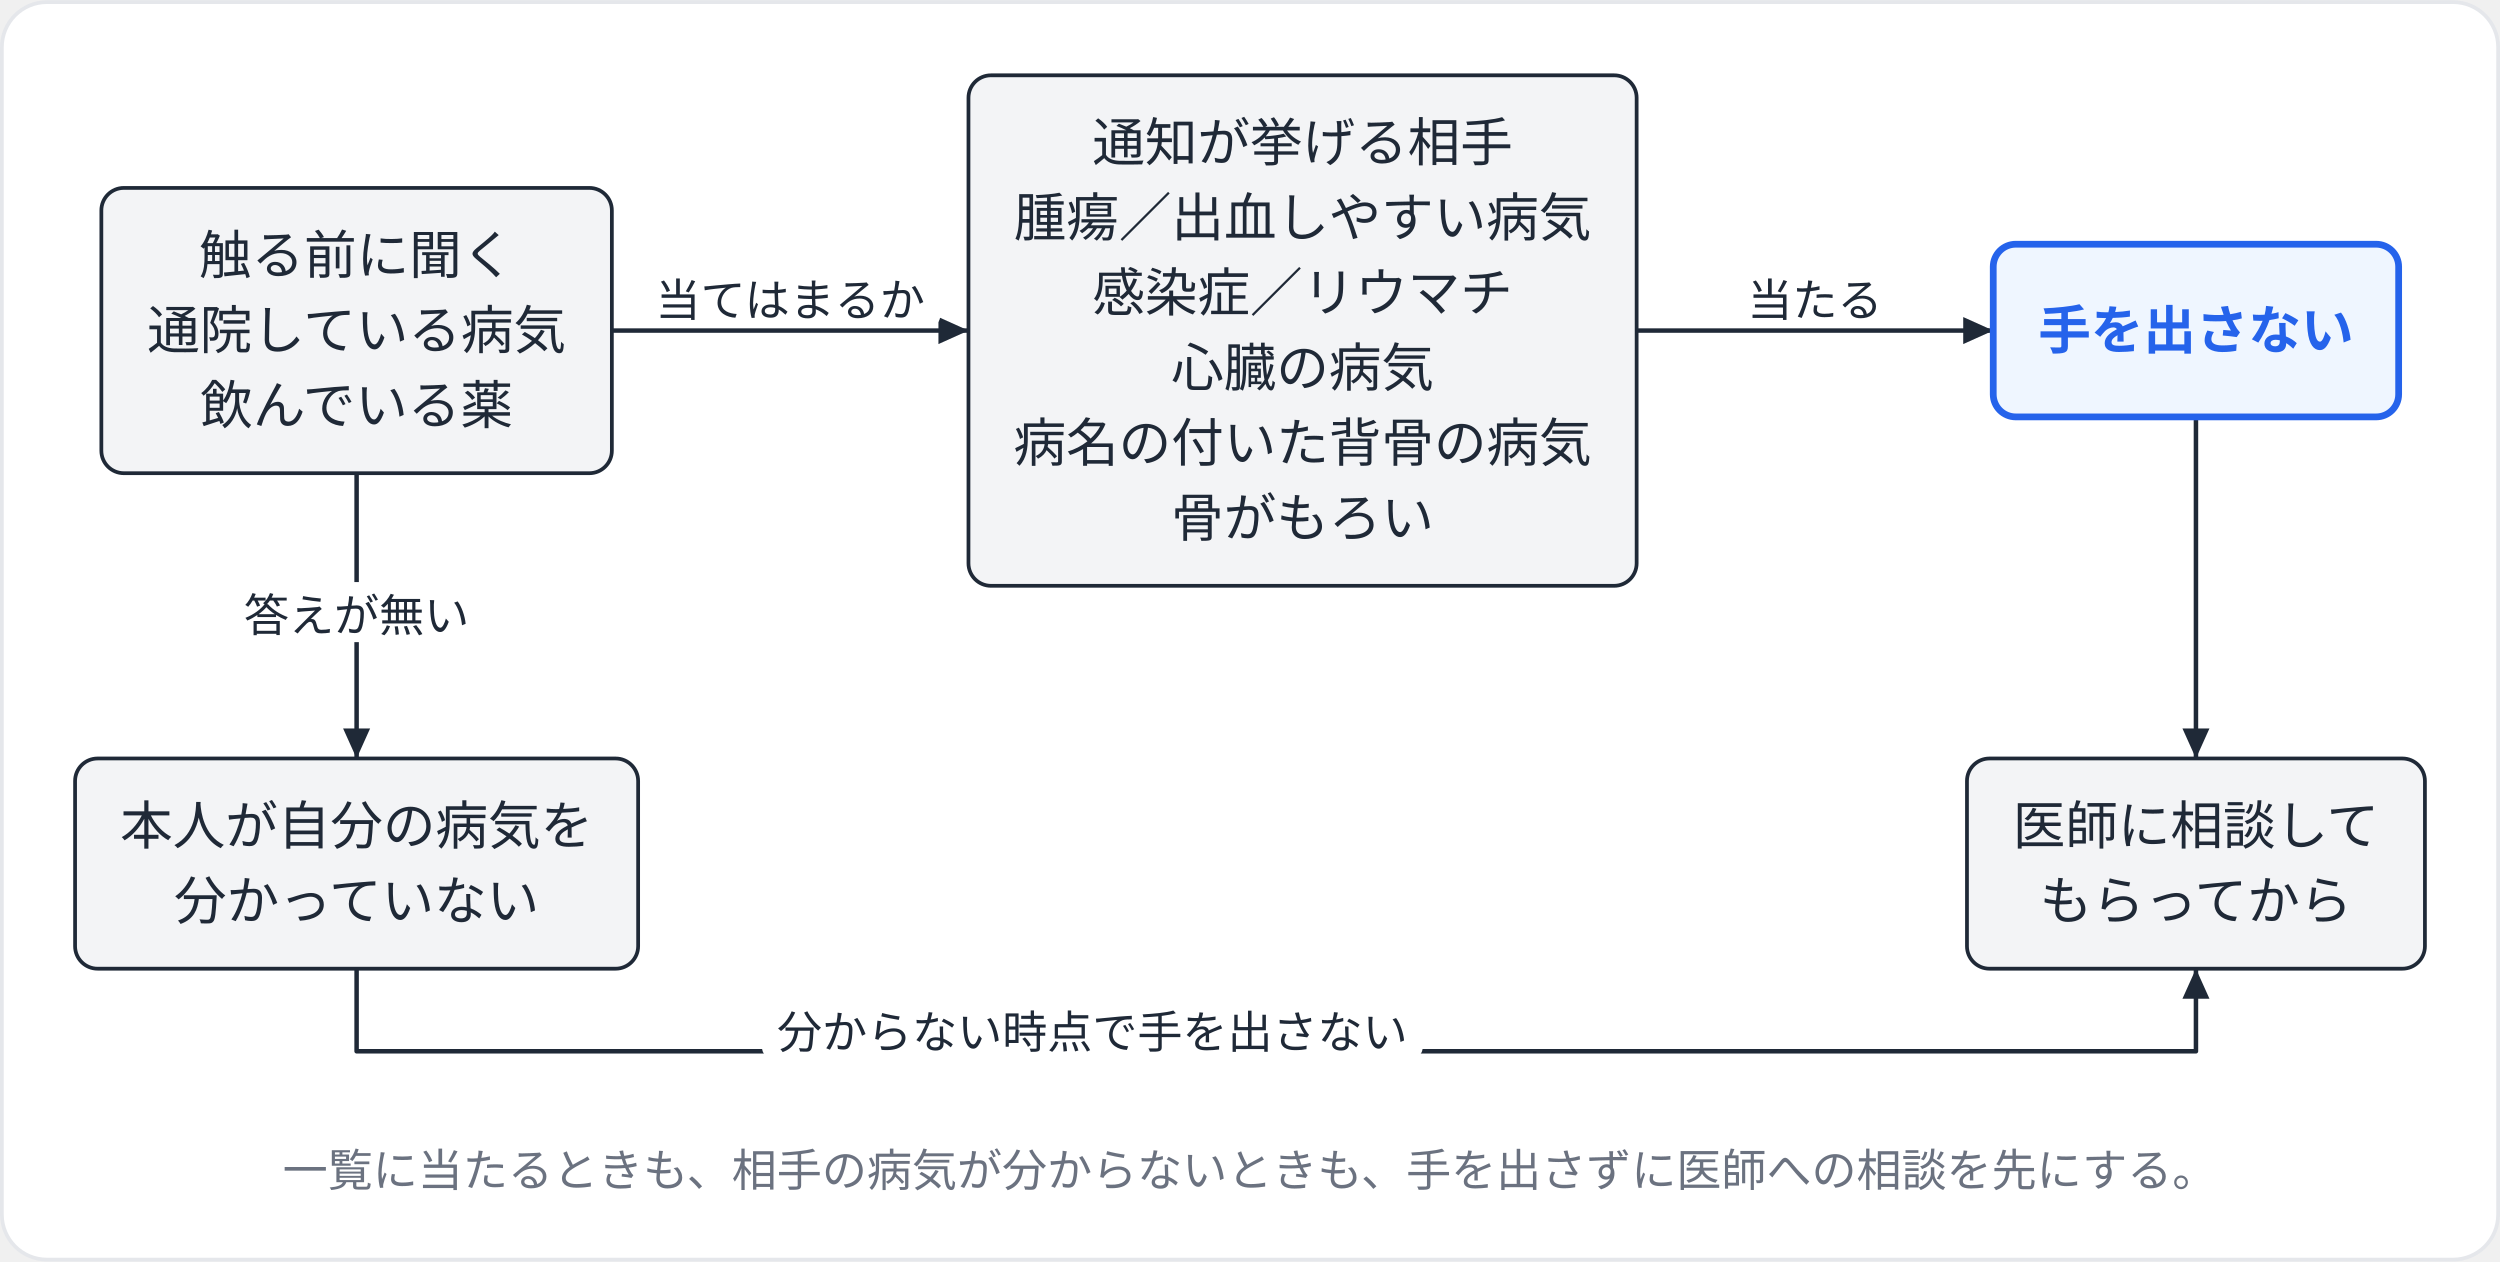
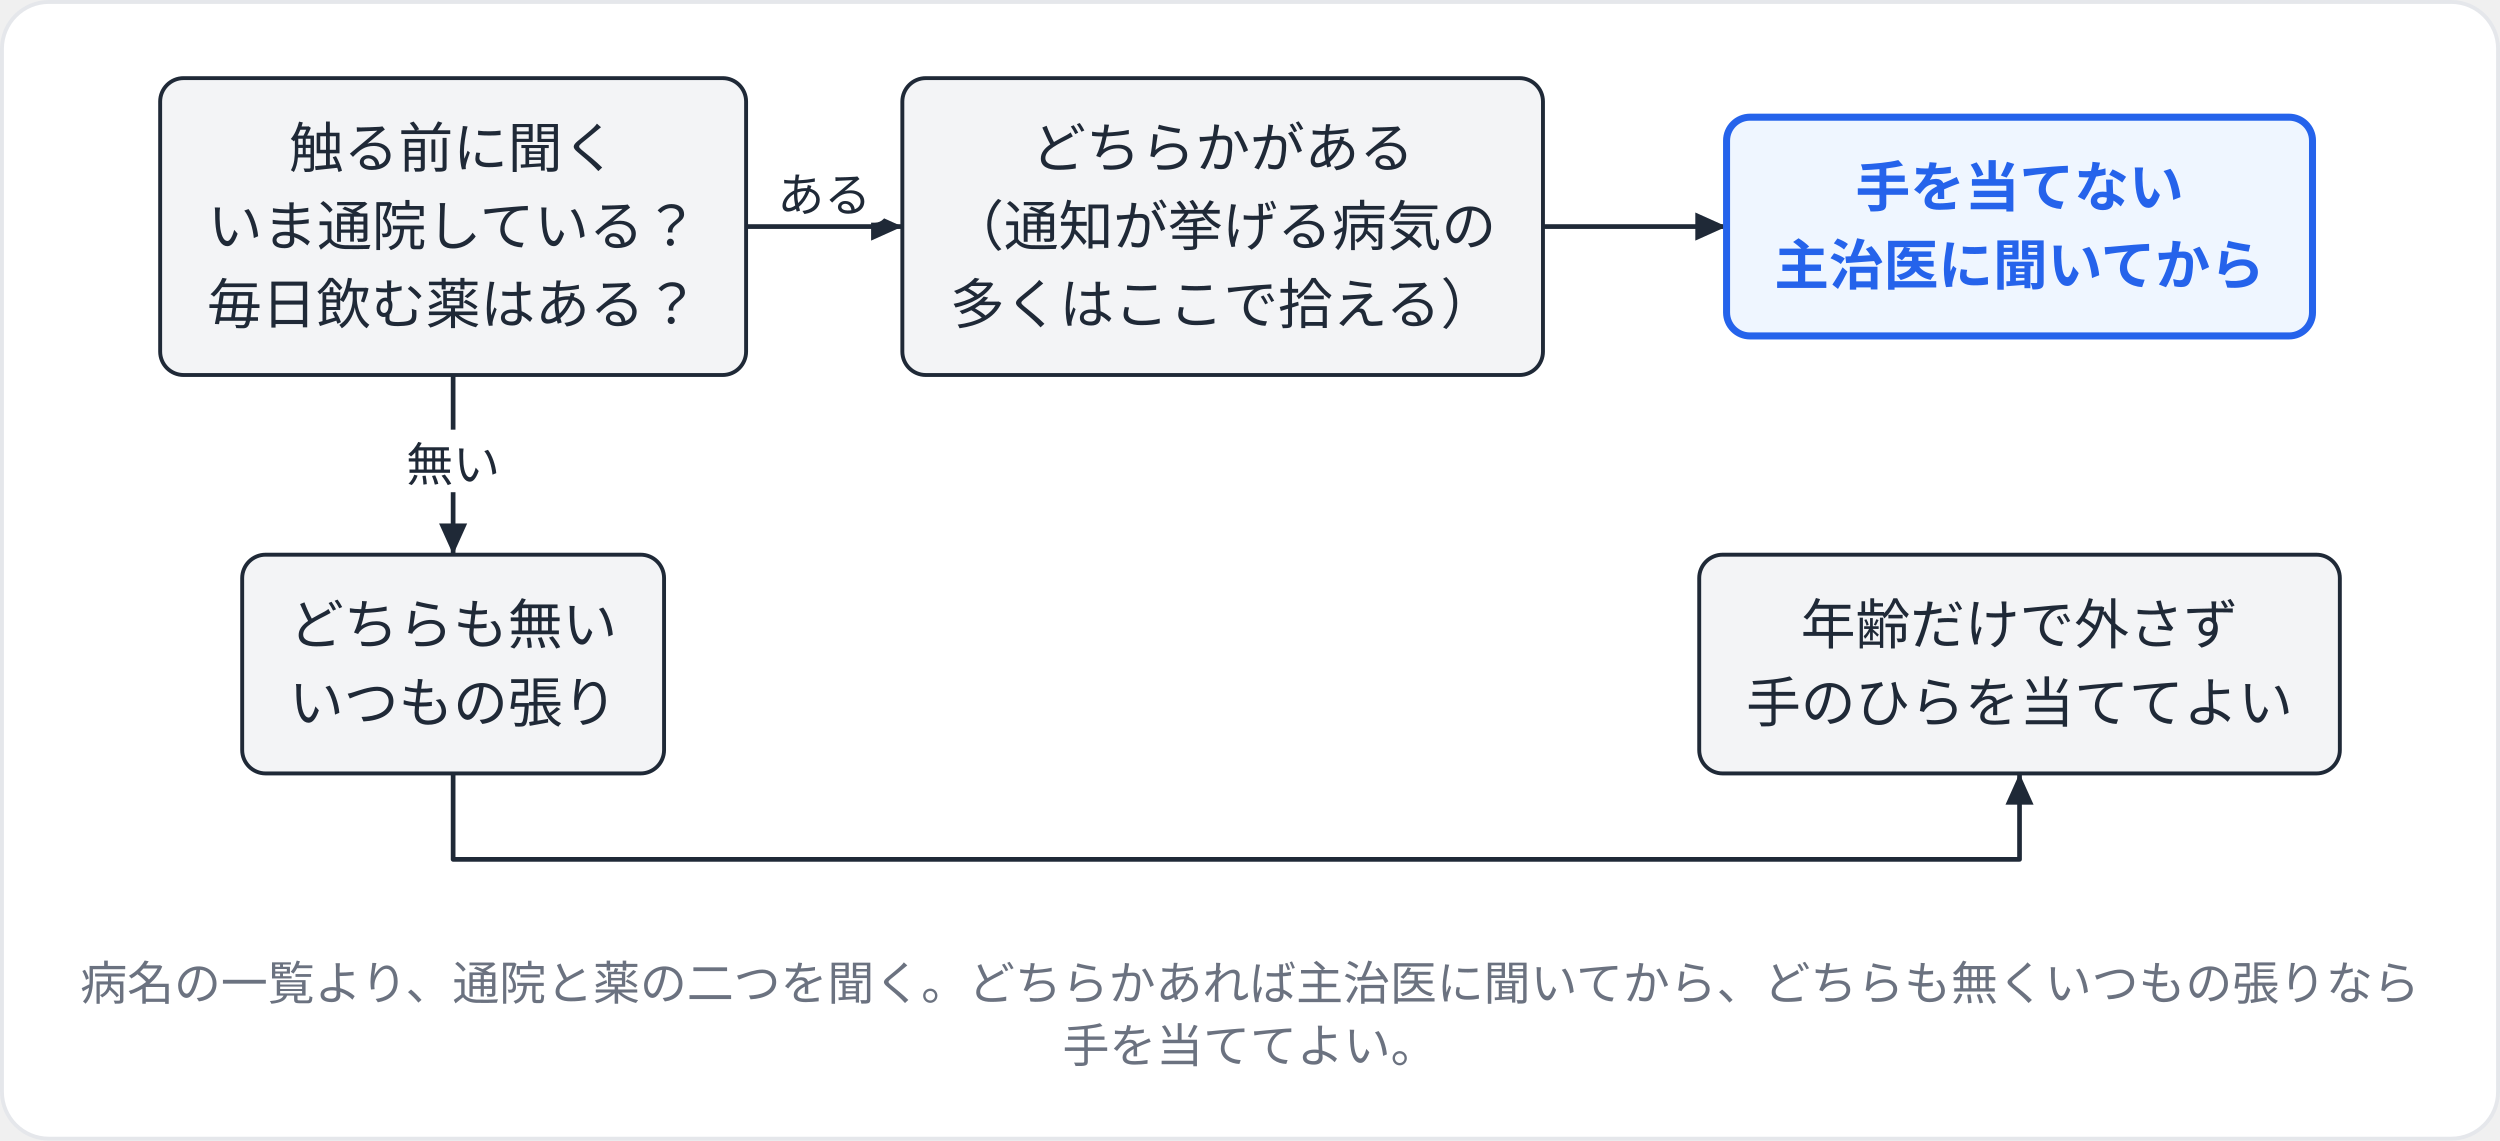
- <svg xmlns="http://www.w3.org/2000/svg" width="640" height="323" viewBox="0 0 666 336" role="img">
-   <rect x="0.5" y="0.5" width="665" height="335" rx="12" fill="#ffffff" stroke="#e5e7eb" stroke-width="1" />
-   <g transform="translate(20 20)">
-     <polyline points="143,68 238,68" fill="none" stroke="#1f2937" stroke-width="1.2" stroke-linejoin="round" />
-     <polygon points="238,68 230,71.6 230,64.4" fill="#1f2937" />
-     <polyline points="416,68 511,68" fill="none" stroke="#1f2937" stroke-width="1.2" stroke-linejoin="round" />
-     <polygon points="511,68 503,71.6 503,64.4" fill="#1f2937" />
-     <polyline points="75,106 75,182" fill="none" stroke="#1f2937" stroke-width="1.2" stroke-linejoin="round" />
-     <polygon points="75,182 71.4,174 78.6,174" fill="#1f2937" />
-     <polyline points="75,238 75,260 565,260 565,238" fill="none" stroke="#1f2937" stroke-width="1.2" stroke-linejoin="round" />
-     <polygon points="565,238 568.6,246 561.4,246" fill="#1f2937" />
-     <polyline points="565,91 565,182" fill="none" stroke="#1f2937" stroke-width="1.2" stroke-linejoin="round" />
-     <polygon points="565,182 561.4,174 568.6,174" fill="#1f2937" />
-     <rect x="7" y="30" width="136" height="76" rx="6" fill="#f3f4f6" stroke="#1f2937" stroke-width="1" />
-     <text x="75" y="52.9" font-family="Hiragino Sans, Hiragino Kaku Gothic ProN, Noto Sans JP, Yu Gothic, Meiryo, sans-serif" font-size="14" fill="#1f2937" text-anchor="middle">触る前に聞く</text>
-     <text x="75" y="72.9" font-family="Hiragino Sans, Hiragino Kaku Gothic ProN, Noto Sans JP, Yu Gothic, Meiryo, sans-serif" font-size="14" fill="#1f2937" text-anchor="middle">通院している病気</text>
-     <text x="75" y="92.9" font-family="Hiragino Sans, Hiragino Kaku Gothic ProN, Noto Sans JP, Yu Gothic, Meiryo, sans-serif" font-size="14" fill="#1f2937" text-anchor="middle">飲んでいる薬</text>
-     <rect x="238" y="0" width="178" height="136" rx="6" fill="#f3f4f6" stroke="#1f2937" stroke-width="1" />
-     <text x="327" y="22.9" font-family="Hiragino Sans, Hiragino Kaku Gothic ProN, Noto Sans JP, Yu Gothic, Meiryo, sans-serif" font-size="14" fill="#1f2937" text-anchor="middle">通知が挙げる相手</text>
-     <text x="327" y="42.9" font-family="Hiragino Sans, Hiragino Kaku Gothic ProN, Noto Sans JP, Yu Gothic, Meiryo, sans-serif" font-size="14" fill="#1f2937" text-anchor="middle">腫瘍／出血しやすい病気</text>
-     <text x="327" y="62.9" font-family="Hiragino Sans, Hiragino Kaku Gothic ProN, Noto Sans JP, Yu Gothic, Meiryo, sans-serif" font-size="14" fill="#1f2937" text-anchor="middle">感染症／リウマチ</text>
-     <text x="327" y="82.9" font-family="Hiragino Sans, Hiragino Kaku Gothic ProN, Noto Sans JP, Yu Gothic, Meiryo, sans-serif" font-size="14" fill="#1f2937" text-anchor="middle">心臓の病気</text>
-     <text x="327" y="102.9" font-family="Hiragino Sans, Hiragino Kaku Gothic ProN, Noto Sans JP, Yu Gothic, Meiryo, sans-serif" font-size="14" fill="#1f2937" text-anchor="middle">病名の付いた背骨の病気</text>
-     <text x="327" y="122.9" font-family="Hiragino Sans, Hiragino Kaku Gothic ProN, Noto Sans JP, Yu Gothic, Meiryo, sans-serif" font-size="14" fill="#1f2937" text-anchor="middle">骨がもろい</text>
-     <rect x="511" y="45" width="108" height="46" rx="6" fill="#eff6ff" stroke="#2563eb" stroke-width="1.8" />
-     <text x="565" y="72.9" font-family="Hiragino Sans, Hiragino Kaku Gothic ProN, Noto Sans JP, Yu Gothic, Meiryo, sans-serif" font-size="14" fill="#2563eb" text-anchor="middle" font-weight="600">手を出さない</text>
-     <rect x="0" y="182" width="150" height="56" rx="6" fill="#f3f4f6" stroke="#1f2937" stroke-width="1" />
-     <text x="75" y="204.9" font-family="Hiragino Sans, Hiragino Kaku Gothic ProN, Noto Sans JP, Yu Gothic, Meiryo, sans-serif" font-size="14" fill="#1f2937" text-anchor="middle">本人が自分の病気を</text>
-     <text x="75" y="224.9" font-family="Hiragino Sans, Hiragino Kaku Gothic ProN, Noto Sans JP, Yu Gothic, Meiryo, sans-serif" font-size="14" fill="#1f2937" text-anchor="middle">分かっていない</text>
-     <rect x="504" y="182" width="122" height="56" rx="6" fill="#f3f4f6" stroke="#1f2937" stroke-width="1" />
-     <text x="565" y="204.9" font-family="Hiragino Sans, Hiragino Kaku Gothic ProN, Noto Sans JP, Yu Gothic, Meiryo, sans-serif" font-size="14" fill="#1f2937" text-anchor="middle">医師に相談して</text>
-     <text x="565" y="224.9" font-family="Hiragino Sans, Hiragino Kaku Gothic ProN, Noto Sans JP, Yu Gothic, Meiryo, sans-serif" font-size="14" fill="#1f2937" text-anchor="middle">もらってから</text>
-     <rect x="150.5" y="51" width="80" height="16" rx="3" fill="#ffffff" />
-     <text x="190.5" y="64.2" font-family="Hiragino Sans, Hiragino Kaku Gothic ProN, Noto Sans JP, Yu Gothic, Meiryo, sans-serif" font-size="12" fill="#1f2937" text-anchor="middle">当てはまるか</text>
-     <rect x="441.5" y="51" width="44" height="16" rx="3" fill="#ffffff" />
-     <text x="463.5" y="64.2" font-family="Hiragino Sans, Hiragino Kaku Gothic ProN, Noto Sans JP, Yu Gothic, Meiryo, sans-serif" font-size="12" fill="#1f2937" text-anchor="middle">当たる</text>
-     <rect x="41" y="135" width="68" height="16" rx="3" fill="#ffffff" />
-     <text x="75" y="148.2" font-family="Hiragino Sans, Hiragino Kaku Gothic ProN, Noto Sans JP, Yu Gothic, Meiryo, sans-serif" font-size="12" fill="#1f2937" text-anchor="middle">答えが無い</text>
-     <rect x="183" y="246" width="176" height="16" rx="3" fill="#ffffff" />
-     <text x="271" y="259.2" font-family="Hiragino Sans, Hiragino Kaku Gothic ProN, Noto Sans JP, Yu Gothic, Meiryo, sans-serif" font-size="12" fill="#1f2937" text-anchor="middle">分からない時点で手を出さない</text>
+ <svg xmlns="http://www.w3.org/2000/svg" width="640" height="292" viewBox="0 0 640 292" role="img">
+   <rect x="0.5" y="0.5" width="639" height="291" rx="12" fill="#ffffff" stroke="#e5e7eb" stroke-width="1" />
+   <g transform="translate(41 20)">
+     <polyline points="150,38 190,38" fill="none" stroke="#1f2937" stroke-width="1.2" stroke-linejoin="round" />
+     <polygon points="190,38 182,41.6 182,34.4" fill="#1f2937" />
+     <polyline points="354,38 401,38" fill="none" stroke="#1f2937" stroke-width="1.2" stroke-linejoin="round" />
+     <polygon points="401,38 393,41.6 393,34.4" fill="#1f2937" />
+     <polyline points="75,76 75,122" fill="none" stroke="#1f2937" stroke-width="1.2" stroke-linejoin="round" />
+     <polygon points="75,122 71.4,114 78.6,114" fill="#1f2937" />
+     <polyline points="75,178 75,200 476,200 476,178" fill="none" stroke="#1f2937" stroke-width="1.2" stroke-linejoin="round" />
+     <polygon points="476,178 479.6,186 472.4,186" fill="#1f2937" />
+     <rect x="0" y="0" width="150" height="76" rx="6" fill="#f3f4f6" stroke="#1f2937" stroke-width="1" />
+     <text x="75" y="22.9" font-family="Hiragino Sans, Hiragino Kaku Gothic ProN, Noto Sans JP, Yu Gothic, Meiryo, sans-serif" font-size="14" fill="#1f2937" text-anchor="middle">触る前に聞く</text>
+     <text x="75" y="42.9" font-family="Hiragino Sans, Hiragino Kaku Gothic ProN, Noto Sans JP, Yu Gothic, Meiryo, sans-serif" font-size="14" fill="#1f2937" text-anchor="middle">いま通院している？</text>
+     <text x="75" y="62.9" font-family="Hiragino Sans, Hiragino Kaku Gothic ProN, Noto Sans JP, Yu Gothic, Meiryo, sans-serif" font-size="14" fill="#1f2937" text-anchor="middle">毎日飲む薬はある？</text>
+     <rect x="190" y="0" width="164" height="76" rx="6" fill="#f3f4f6" stroke="#1f2937" stroke-width="1" />
+     <text x="272" y="22.9" font-family="Hiragino Sans, Hiragino Kaku Gothic ProN, Noto Sans JP, Yu Gothic, Meiryo, sans-serif" font-size="14" fill="#1f2937" text-anchor="middle">どちらかがある</text>
+     <text x="272" y="42.9" font-family="Hiragino Sans, Hiragino Kaku Gothic ProN, Noto Sans JP, Yu Gothic, Meiryo, sans-serif" font-size="14" fill="#1f2937" text-anchor="middle">（通知が挙げる病気の</text>
+     <text x="272" y="62.9" font-family="Hiragino Sans, Hiragino Kaku Gothic ProN, Noto Sans JP, Yu Gothic, Meiryo, sans-serif" font-size="14" fill="#1f2937" text-anchor="middle">多くはここで拾える）</text>
+     <rect x="401" y="10" width="150" height="56" rx="6" fill="#eff6ff" stroke="#2563eb" stroke-width="1.8" />
+     <text x="476" y="32.9" font-family="Hiragino Sans, Hiragino Kaku Gothic ProN, Noto Sans JP, Yu Gothic, Meiryo, sans-serif" font-size="14" fill="#2563eb" text-anchor="middle" font-weight="600">手を当てない</text>
+     <text x="476" y="52.9" font-family="Hiragino Sans, Hiragino Kaku Gothic ProN, Noto Sans JP, Yu Gothic, Meiryo, sans-serif" font-size="14" fill="#2563eb" text-anchor="middle" font-weight="600">主治医に聞いてから</text>
+     <rect x="21" y="122" width="108" height="56" rx="6" fill="#f3f4f6" stroke="#1f2937" stroke-width="1" />
+     <text x="75" y="144.9" font-family="Hiragino Sans, Hiragino Kaku Gothic ProN, Noto Sans JP, Yu Gothic, Meiryo, sans-serif" font-size="14" fill="#1f2937" text-anchor="middle">どちらも無い</text>
+     <text x="75" y="164.9" font-family="Hiragino Sans, Hiragino Kaku Gothic ProN, Noto Sans JP, Yu Gothic, Meiryo, sans-serif" font-size="14" fill="#1f2937" text-anchor="middle">いつもの張り</text>
+     <rect x="394" y="122" width="164" height="56" rx="6" fill="#f3f4f6" stroke="#1f2937" stroke-width="1" />
+     <text x="476" y="144.9" font-family="Hiragino Sans, Hiragino Kaku Gothic ProN, Noto Sans JP, Yu Gothic, Meiryo, sans-serif" font-size="14" fill="#1f2937" text-anchor="middle">年齢だけで外さず</text>
+     <text x="476" y="164.9" font-family="Hiragino Sans, Hiragino Kaku Gothic ProN, Noto Sans JP, Yu Gothic, Meiryo, sans-serif" font-size="14" fill="#1f2937" text-anchor="middle">手のひらを当ててよい</text>
+     <rect x="154" y="21" width="32" height="16" rx="3" fill="#ffffff" />
+     <text x="170" y="34.2" font-family="Hiragino Sans, Hiragino Kaku Gothic ProN, Noto Sans JP, Yu Gothic, Meiryo, sans-serif" font-size="12" fill="#1f2937" text-anchor="middle">ある</text>
+     <rect x="59" y="90" width="32" height="16" rx="3" fill="#ffffff" />
+     <text x="75" y="103.2" font-family="Hiragino Sans, Hiragino Kaku Gothic ProN, Noto Sans JP, Yu Gothic, Meiryo, sans-serif" font-size="12" fill="#1f2937" text-anchor="middle">無い</text>
  </g>
-   <text x="333" y="316" font-family="Hiragino Sans, Hiragino Kaku Gothic ProN, Noto Sans JP, Yu Gothic, Meiryo, sans-serif" font-size="12" fill="#6b7280" text-anchor="middle">一覧に当たるときも、相手の病気が分からないときも、手を出さずに医師への相談を先にする。</text>
+   <text x="320" y="256" font-family="Hiragino Sans, Hiragino Kaku Gothic ProN, Noto Sans JP, Yu Gothic, Meiryo, sans-serif" font-size="12" fill="#6b7280" text-anchor="middle">病名の一覧より、通院と薬の二つを聞く。どちらかあれば主治医に聞いてから、どちらも無くいつもの張りなら</text>
+   <text x="320" y="272" font-family="Hiragino Sans, Hiragino Kaku Gothic ProN, Noto Sans JP, Yu Gothic, Meiryo, sans-serif" font-size="12" fill="#6b7280" text-anchor="middle">手を当ててよい。</text>
</svg>
